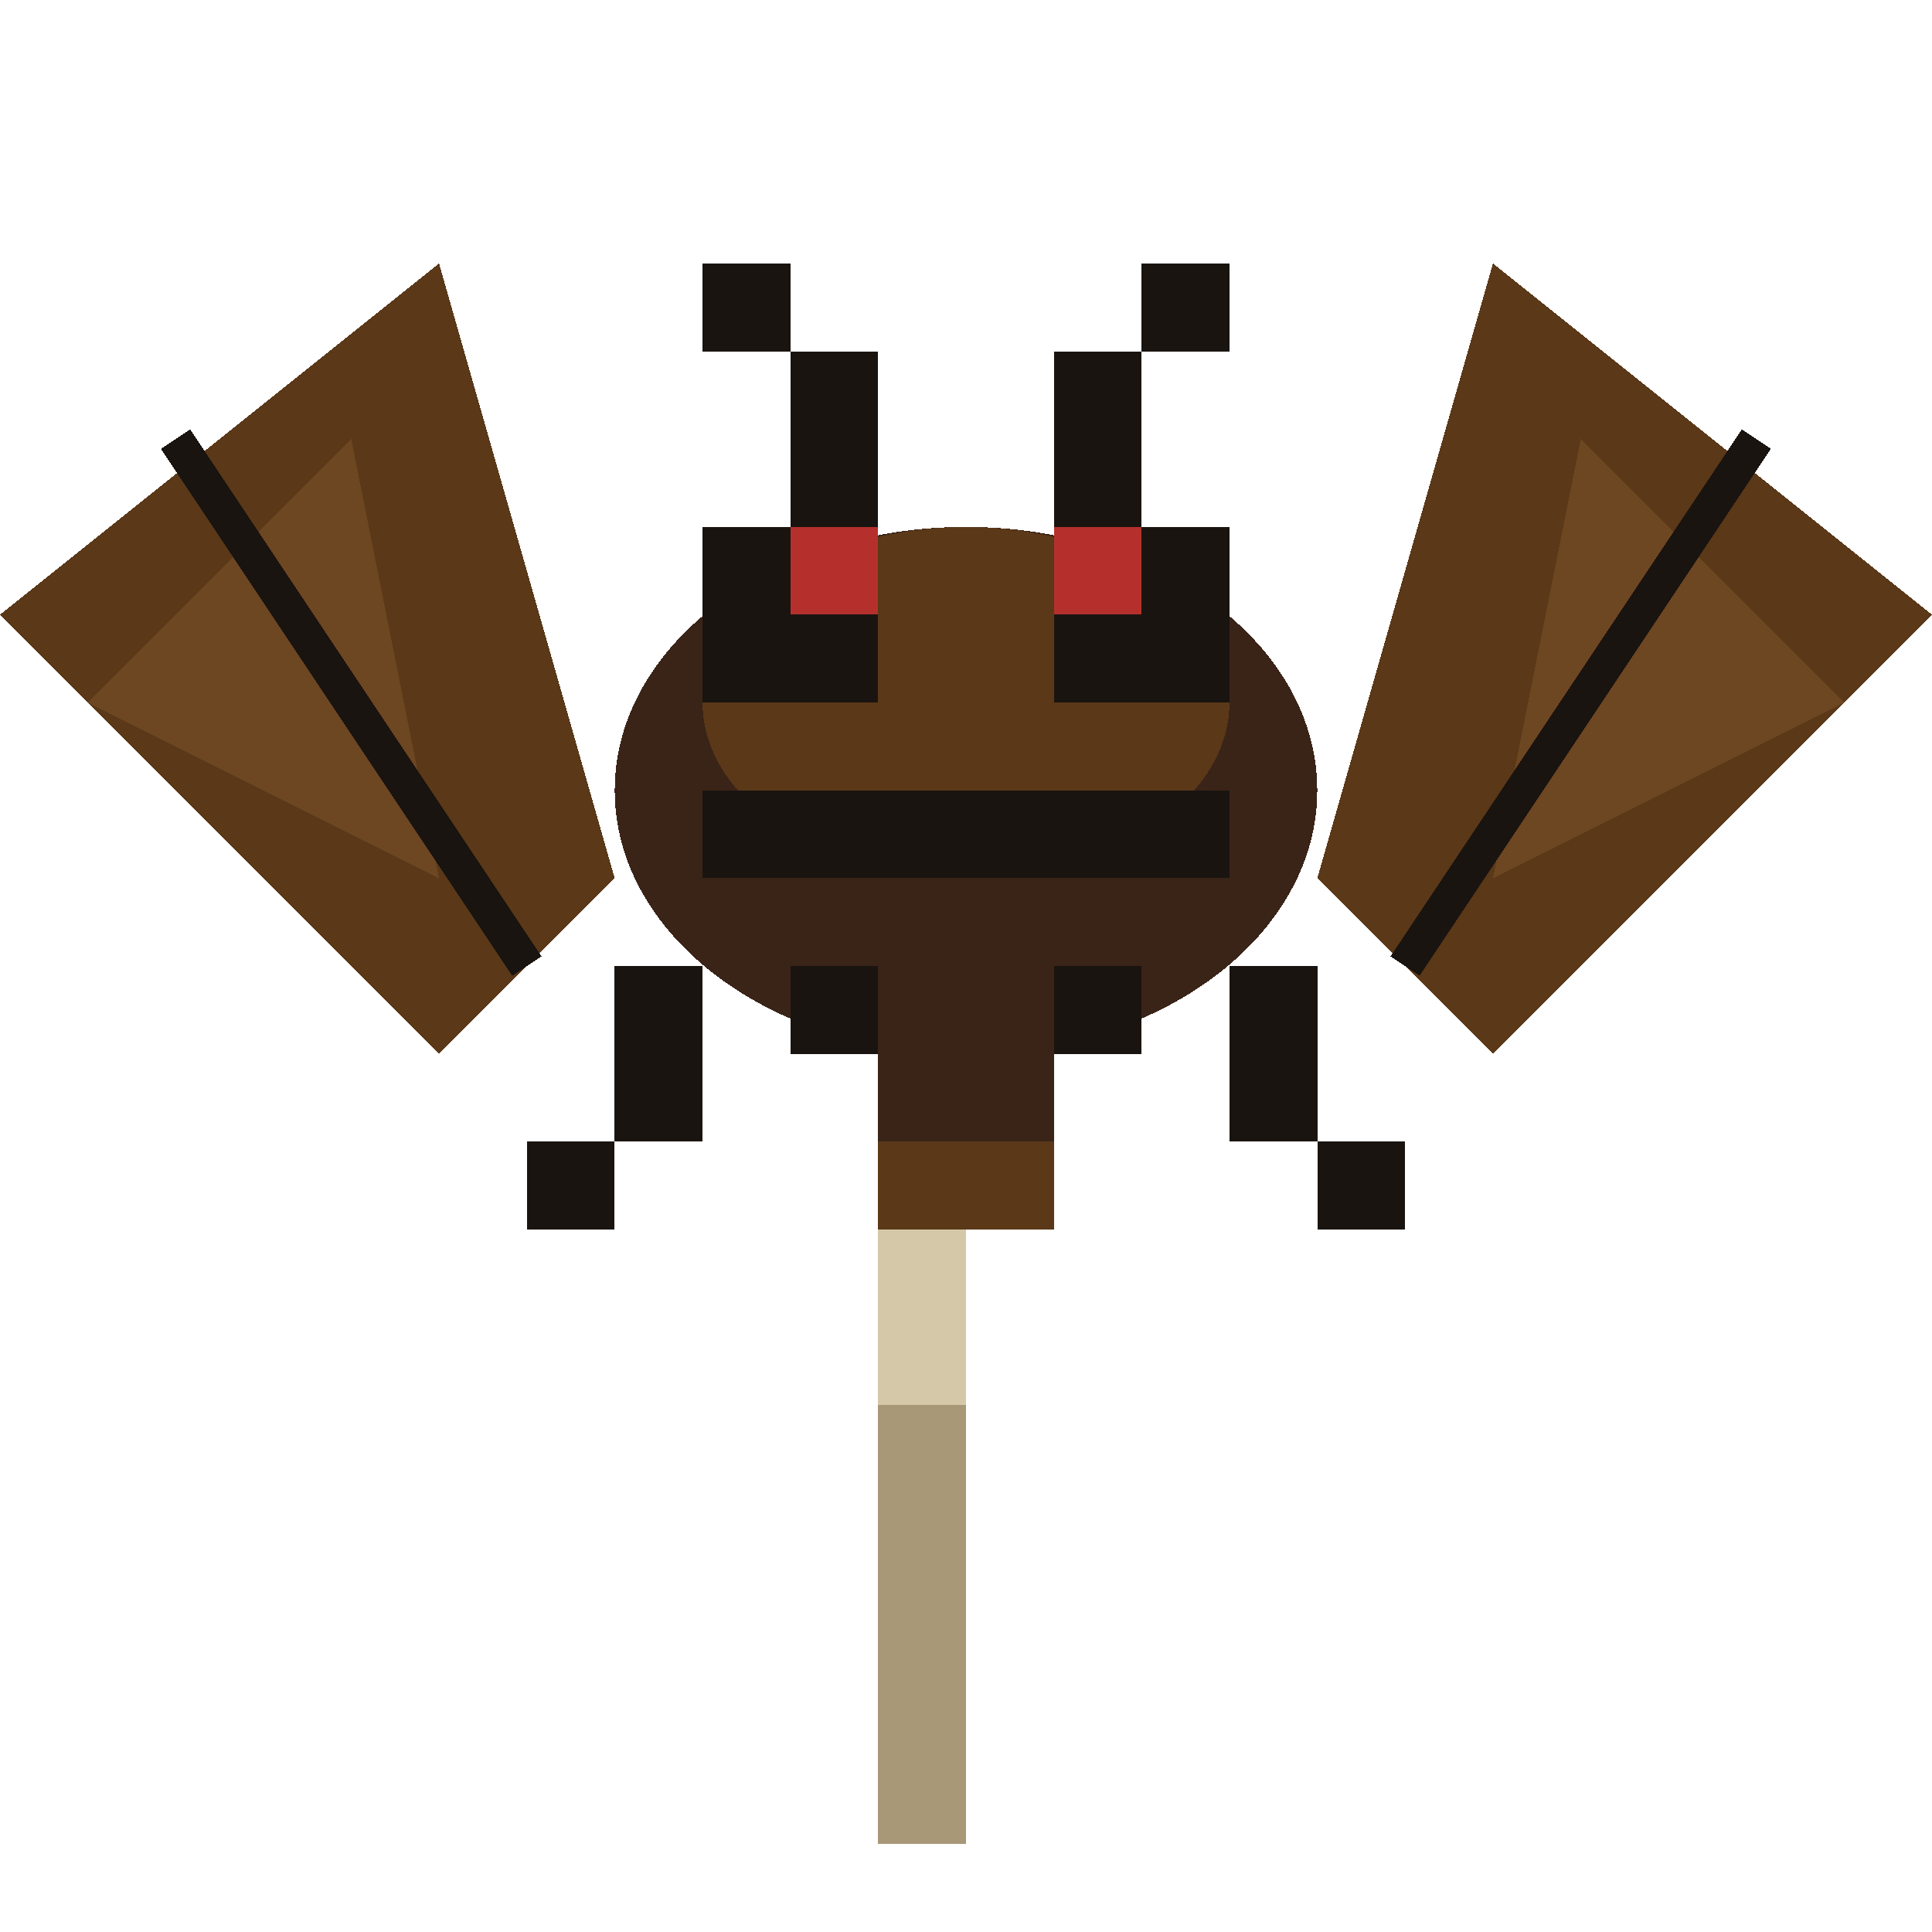
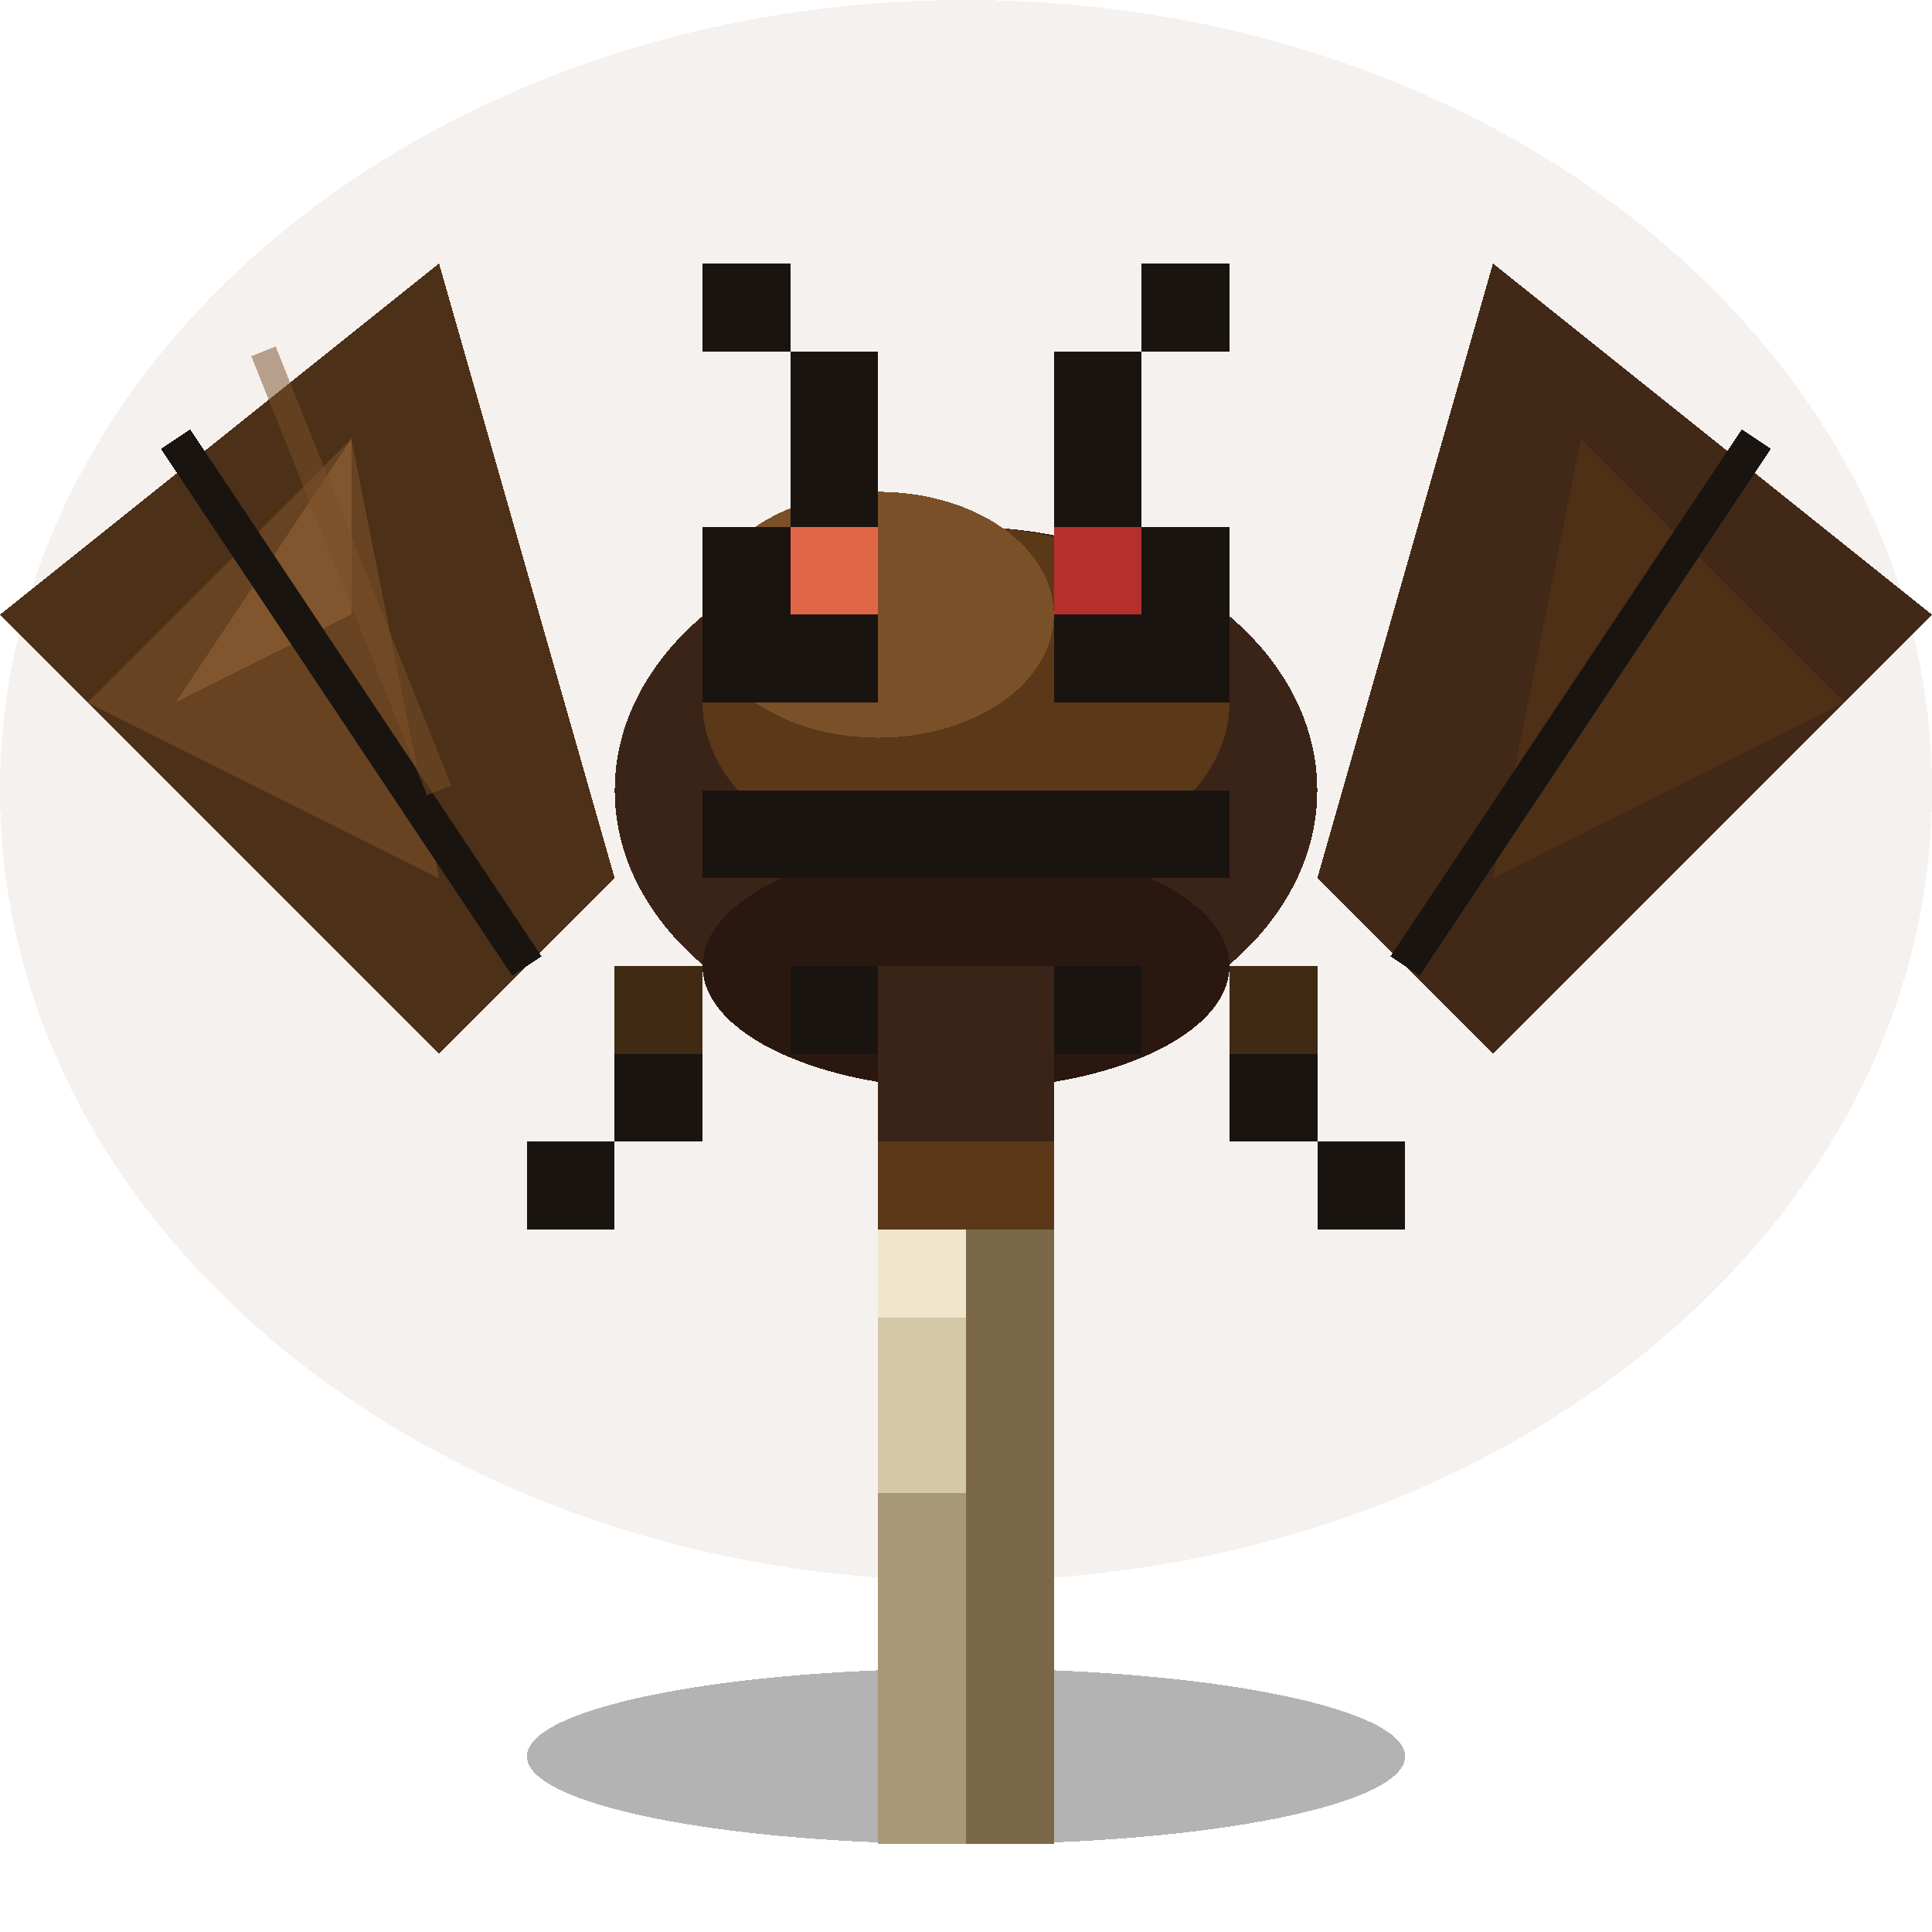
<svg xmlns="http://www.w3.org/2000/svg" viewBox="0 0 22 22" shape-rendering="crispEdges" preserveAspectRatio="xMidYMax meet" aria-label="Stirge">
-   <polygon points="0,7 5,3 7,10 5,12" fill="#5a3818" />
-   <polygon points="22,7 17,3 15,10 17,12" fill="#5a3818" />
+   <ellipse cx="11" cy="9" rx="11" ry="9" fill="#7a5028" opacity="0.08" />
+   <ellipse cx="11" cy="20" rx="5" ry="1" fill="#000" opacity="0.3" />
+   <polygon points="0,7 5,3 7,10 5,12" fill="#3a2418" />
+   <polygon points="0,7 5,3 7,10 5,12" fill="#5a3818" opacity="0.6" />
  <polygon points="1,8 4,5 5,10" fill="#7a5028" opacity="0.6" />
-   <polygon points="21,8 18,5 17,10" fill="#7a5028" opacity="0.6" />
+   <polygon points="2,8 4,5 4,7" fill="#9a6838" opacity="0.5" />
+   <polygon points="22,7 17,3 15,10 17,12" fill="#3a2418" />
+   <polygon points="22,7 17,3 15,10 17,12" fill="#4a2c14" opacity="0.5" />
+   <polygon points="21,8 18,5 17,10" fill="#5a3818" opacity="0.5" />
  <line x1="2" y1="5" x2="6" y2="11" stroke="#1a1410" stroke-width="0.4" />
+   <line x1="3" y1="4" x2="5" y2="9" stroke="#7a5028" stroke-width="0.3" opacity="0.5" />
  <line x1="20" y1="5" x2="16" y2="11" stroke="#1a1410" stroke-width="0.4" />
  <ellipse cx="11" cy="9" rx="4" ry="3" fill="#3a2418" />
  <ellipse cx="11" cy="8" rx="3" ry="2" fill="#5a3818" />
+   <ellipse cx="10" cy="7" rx="2" ry="1.4" fill="#7a5028" />
+   <rect x="9" y="6" width="1" height="1" fill="#9a6838" />
+   <ellipse cx="11" cy="11" rx="3" ry="1.4" fill="#2a1810" />
  <rect x="8" y="9" width="6" height="1" fill="#1a1410" />
  <rect x="9" y="11" width="4" height="1" fill="#1a1410" />
  <rect x="8" y="6" width="2" height="2" fill="#1a1410" />
  <rect x="12" y="6" width="2" height="2" fill="#1a1410" />
  <rect x="9" y="6" width="1" height="1" fill="#b5302c" />
  <rect x="12" y="6" width="1" height="1" fill="#b5302c" />
+   <rect x="9" y="6" width="1" height="1" fill="#ff8a5a" opacity="0.6" />
+   <rect x="9" y="4" width="1" height="2" fill="#1a1410" />
+   <rect x="12" y="4" width="1" height="2" fill="#1a1410" />
+   <rect x="8" y="3" width="1" height="1" fill="#1a1410" />
+   <rect x="13" y="3" width="1" height="1" fill="#1a1410" />
  <rect x="10" y="11" width="2" height="2" fill="#3a2418" />
  <rect x="10" y="13" width="2" height="1" fill="#5a3818" />
  <rect x="10" y="14" width="1" height="7" fill="#a89878" />
-   <rect x="10" y="14" width="1" height="2" fill="#d4c8a8" />
+   <rect x="10" y="14" width="1" height="3" fill="#d4c8a8" />
+   <rect x="10" y="14" width="1" height="1" fill="#f0e6cc" />
+   <rect x="11" y="14" width="1" height="7" fill="#7a6848" />
  <rect x="7" y="11" width="1" height="2" fill="#1a1410" />
  <rect x="14" y="11" width="1" height="2" fill="#1a1410" />
  <rect x="6" y="13" width="1" height="1" fill="#1a1410" />
  <rect x="15" y="13" width="1" height="1" fill="#1a1410" />
-   <rect x="9" y="4" width="1" height="2" fill="#1a1410" />
-   <rect x="12" y="4" width="1" height="2" fill="#1a1410" />
-   <rect x="8" y="3" width="1" height="1" fill="#1a1410" />
-   <rect x="13" y="3" width="1" height="1" fill="#1a1410" />
+   <rect x="7" y="11" width="1" height="1" fill="#5a3818" opacity="0.6" />
+   <rect x="14" y="11" width="1" height="1" fill="#5a3818" opacity="0.6" />
</svg>
